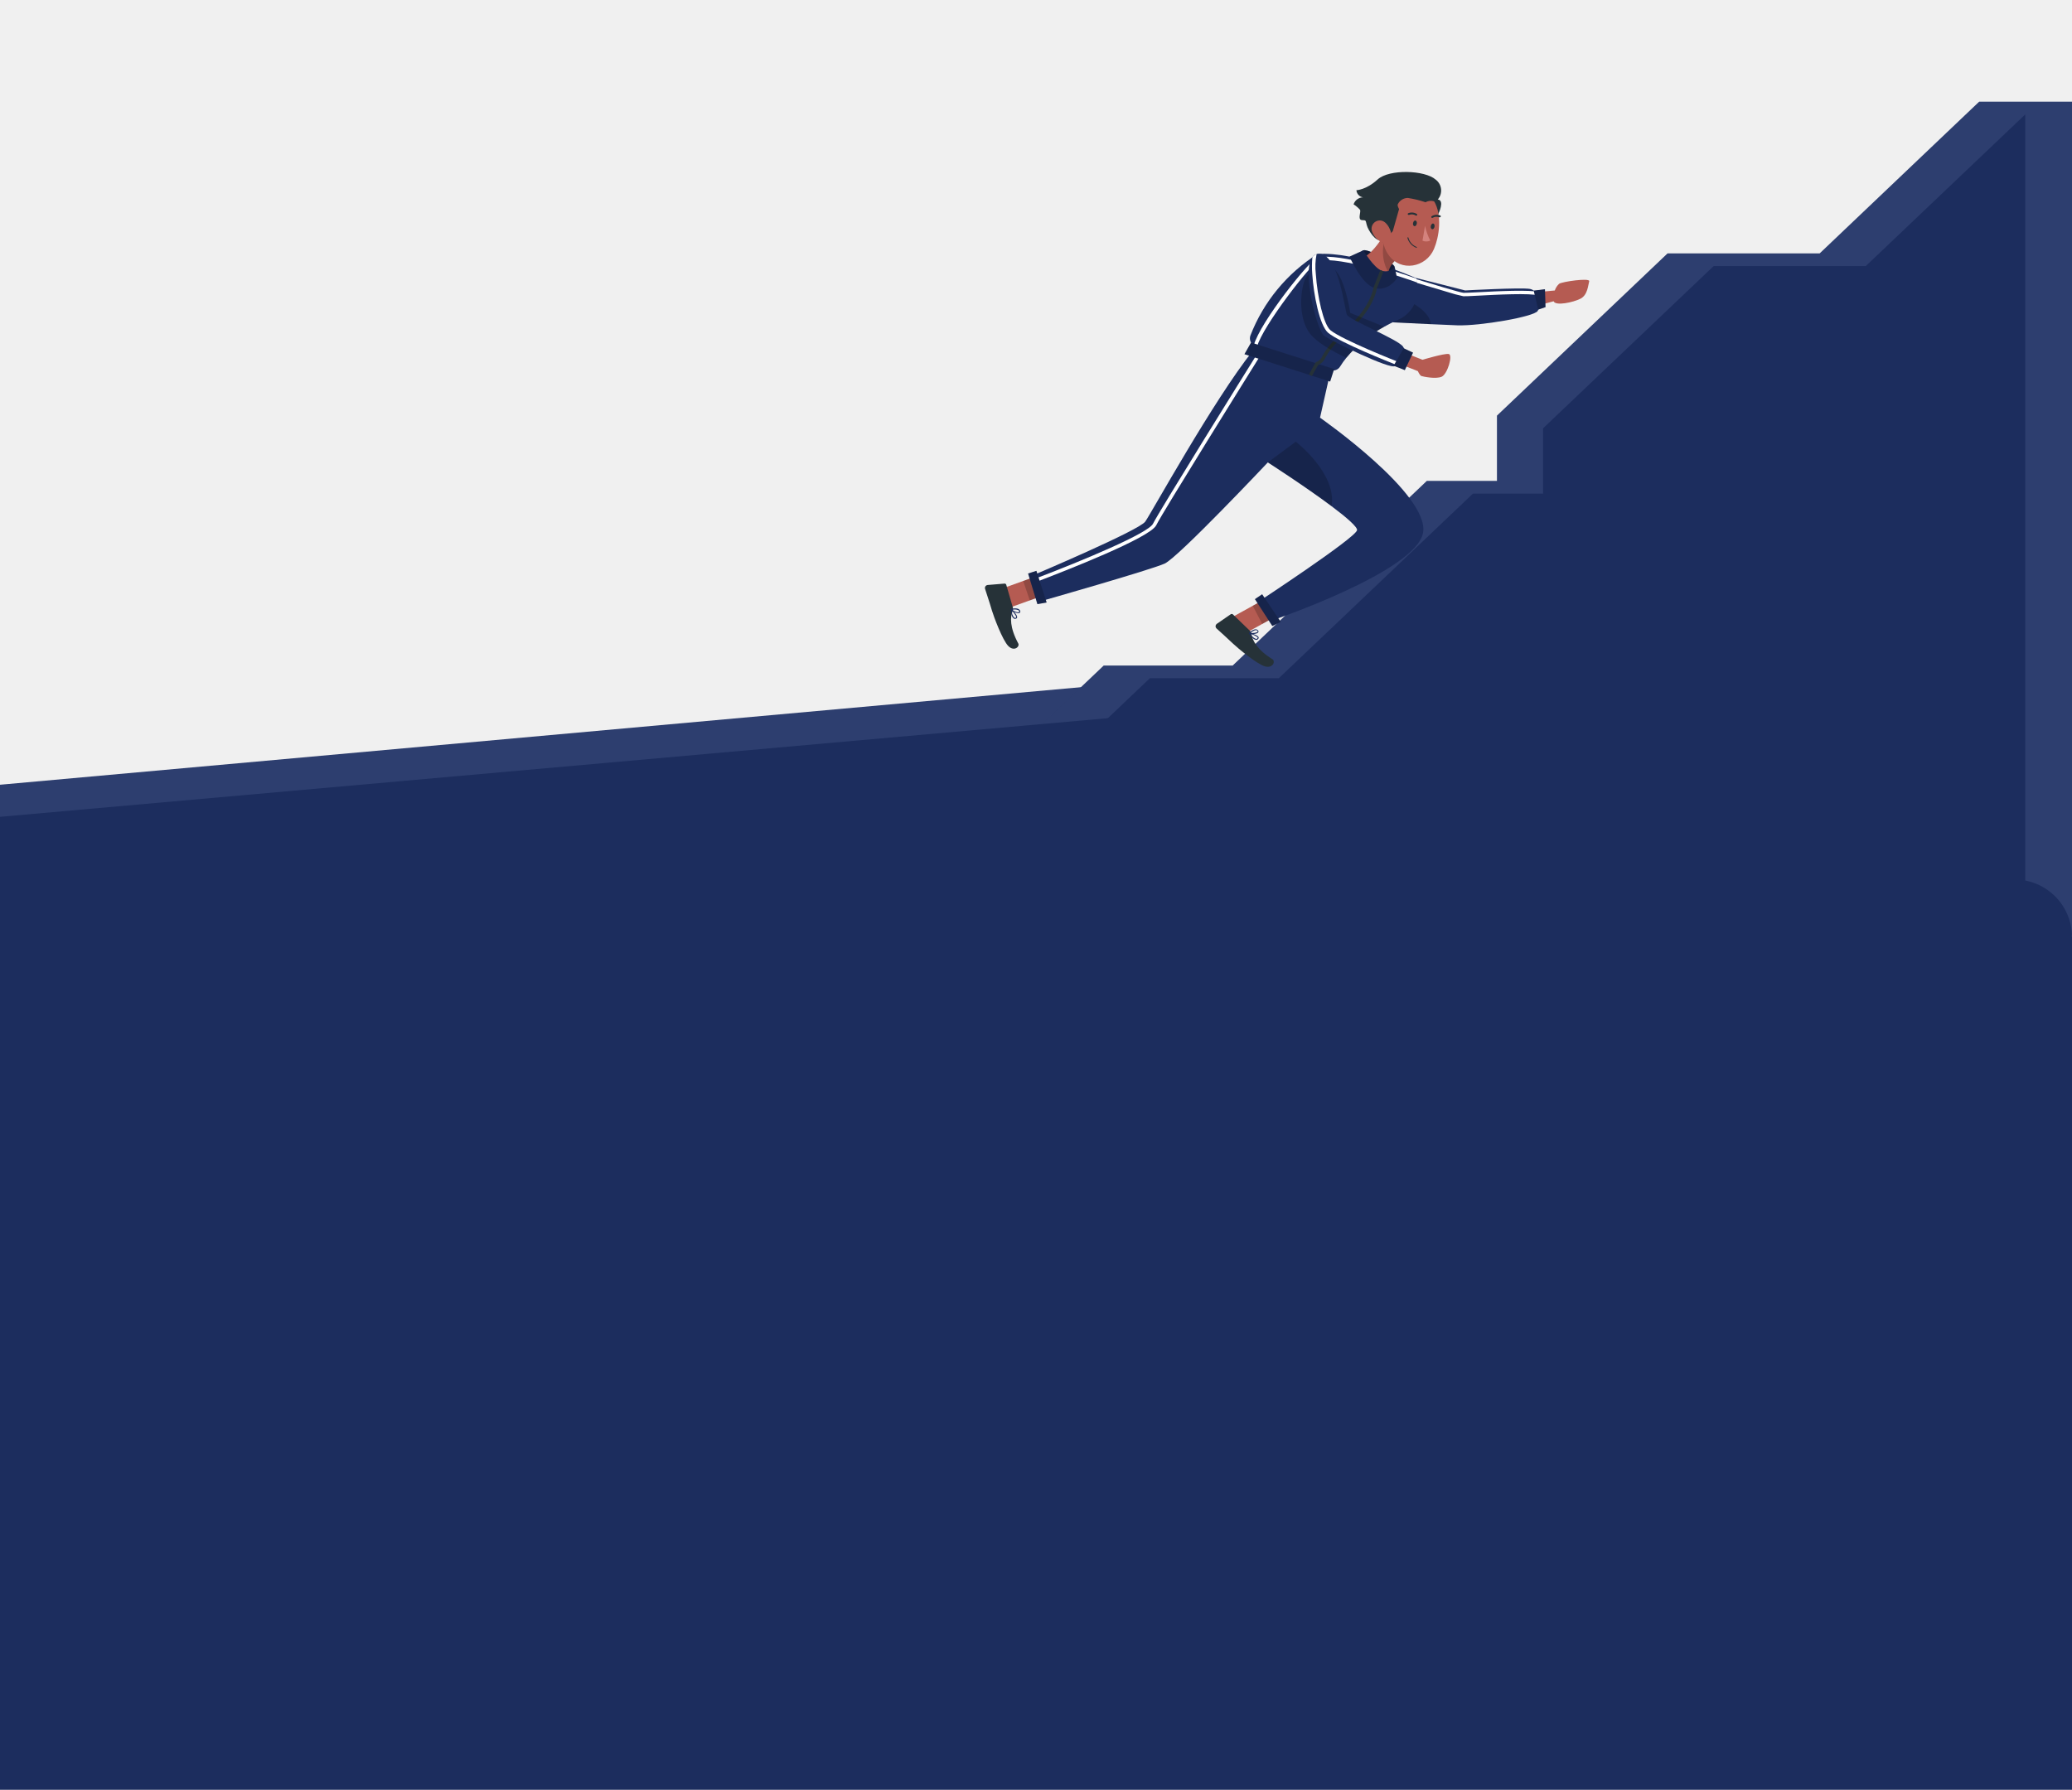
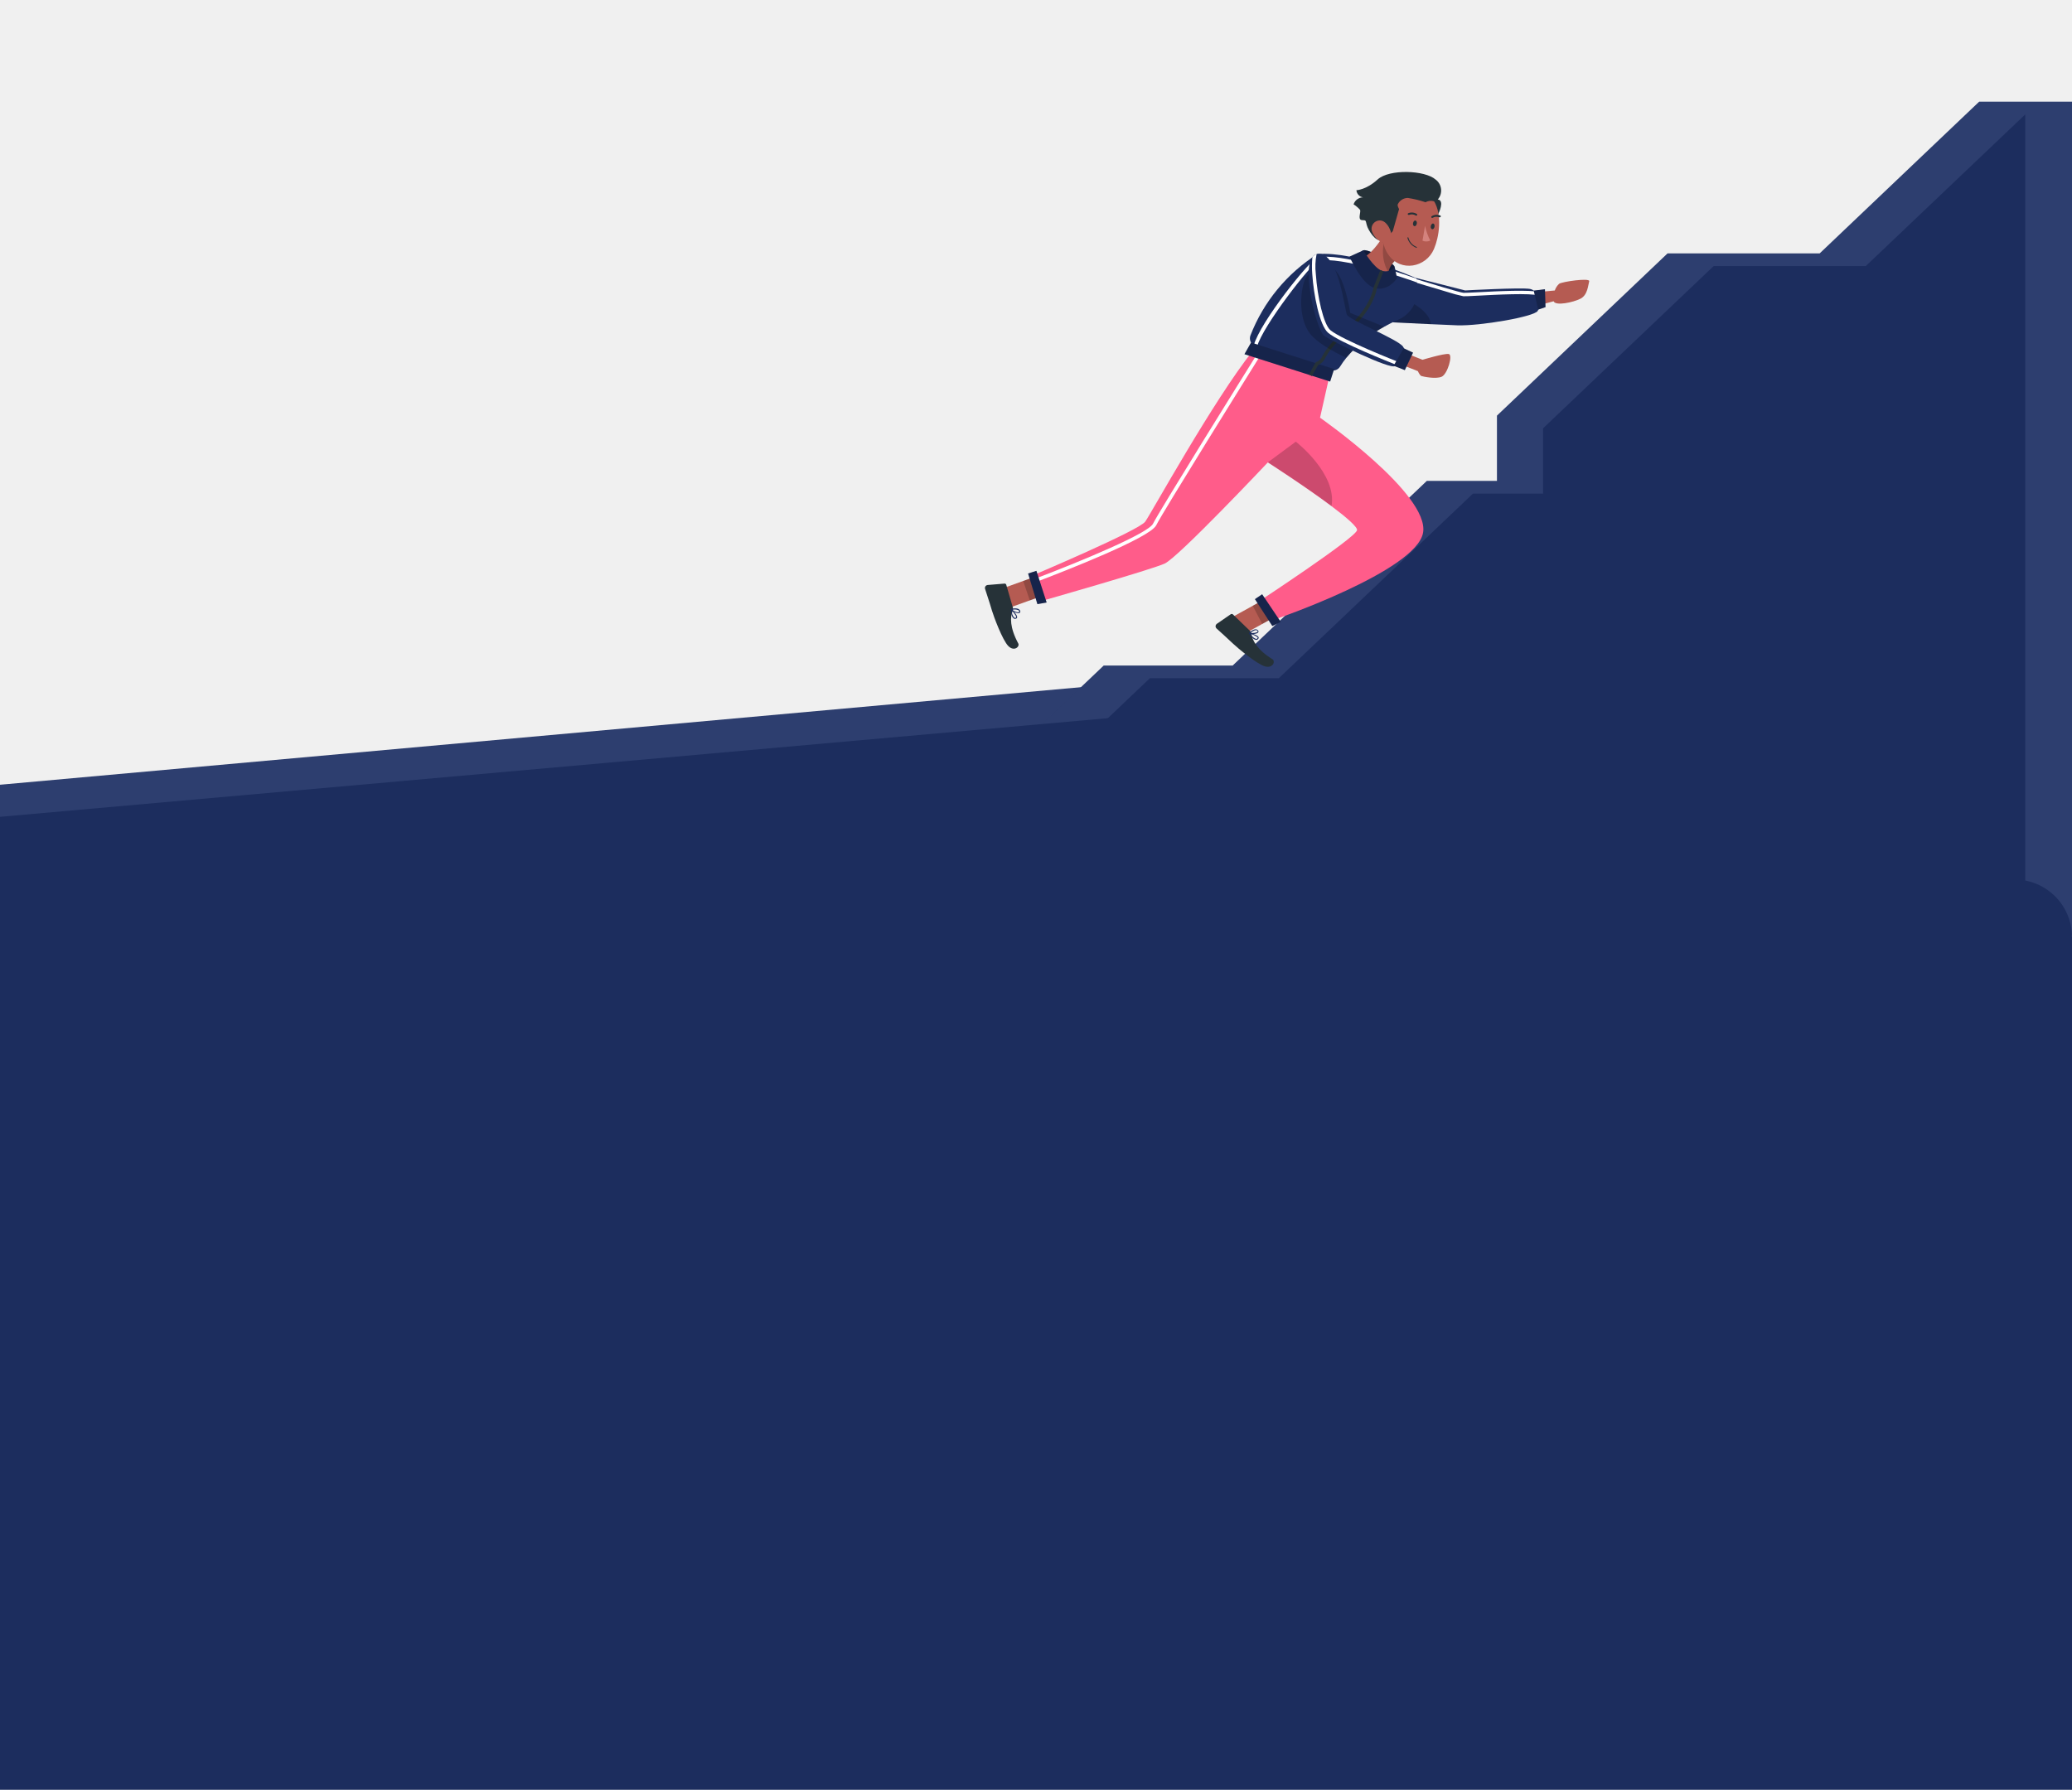
<svg xmlns="http://www.w3.org/2000/svg" width="360" height="311" viewBox="0 0 360 311" fill="none">
-   <g clip-path="url(#clip0_1383_26633)">
+   <g clip-path="url(#clip0_3807_53863)">
    <path d="M351 104.677L-3.5 136.677L-10 146.177V202.677L351 193.438V104.677Z" fill="#2D3E6F" />
    <path d="M120 160.27V162.513H360V17.677H343.869L316.158 44.038H289.728L260.093 72.225V83.569H247.905L214.178 115.647H191.772L163.863 142.196H143.926L120 160.27Z" fill="#1C2D5E" />
    <path opacity="0.2" d="M120 160.27V162.513H360V17.677H343.869L316.158 44.038H289.728L260.093 72.225V83.569H247.905L214.178 115.647H191.772L163.863 142.196H143.926L120 160.27Z" fill="#7182B4" />
    <path d="M128.01 162.477H351.879V19.884L324.168 46.235H297.738L268.103 74.422V85.776H255.915L222.187 117.854H199.782L171.879 144.404H151.936L128.01 162.477Z" fill="#1C2D5E" />
    <path d="M351 110.677L-10 142.829V236.677L351 213.177V110.677Z" fill="#1C2D5E" />
    <path d="M-10 190.734C-10 185.52 -5.993 181.181 -0.795 180.766L349.205 152.861C355.023 152.397 360 156.993 360 162.829V400H-10V190.734Z" fill="#1C2D5E" />
    <path d="M214.403 107.063L216.07 110.21L222.775 106.503L221.115 103.358L214.403 107.063Z" fill="#B55B52" />
    <path opacity="0.2" d="M221.115 103.358L222.775 106.503L219.312 108.415L217.652 105.265L221.115 103.358Z" fill="black" />
    <path d="M217.144 109.589L214.219 106.768C214.172 106.719 214.11 106.688 214.042 106.68C213.975 106.672 213.907 106.688 213.85 106.725L211.396 108.417C211.342 108.458 211.297 108.51 211.263 108.569C211.229 108.628 211.207 108.693 211.199 108.76C211.19 108.828 211.196 108.896 211.214 108.962C211.233 109.027 211.264 109.089 211.307 109.142C211.326 109.171 211.35 109.196 211.379 109.216C212.405 110.172 212.975 110.632 214.248 111.856C215.029 112.606 218.42 115.429 219.806 115.8C221.191 116.171 221.621 114.887 221.094 114.562C218.424 112.896 217.579 111.289 217.428 110.132C217.394 109.925 217.294 109.735 217.144 109.589V109.589Z" fill="#263238" />
    <path d="M217.614 110.838C217.774 111.016 217.985 111.139 218.219 111.19C218.296 111.197 218.374 111.183 218.444 111.151C218.514 111.118 218.574 111.067 218.619 111.003C218.65 110.969 218.673 110.928 218.685 110.883C218.697 110.838 218.698 110.791 218.688 110.745C218.522 110.333 217.258 110.012 217.113 109.98C217.099 109.976 217.084 109.976 217.071 109.981C217.057 109.987 217.046 109.996 217.038 110.009C217.026 110.021 217.018 110.035 217.014 110.051C217.009 110.067 217.009 110.084 217.014 110.1C217.188 110.366 217.389 110.613 217.614 110.838ZM218.448 110.7C218.477 110.725 218.5 110.756 218.516 110.791C218.523 110.809 218.524 110.829 218.519 110.847C218.514 110.866 218.503 110.882 218.488 110.894C218.46 110.939 218.42 110.974 218.373 110.998C218.325 111.021 218.272 111.03 218.22 111.025C217.811 110.859 217.475 110.551 217.274 110.158C217.695 110.265 218.093 110.449 218.448 110.7V110.7Z" fill="#1C2D5E" />
    <path d="M217.005 110.11L217.045 110.121C217.434 110.226 218.431 110.192 218.622 109.869C218.652 109.813 218.662 109.749 218.651 109.687C218.639 109.625 218.607 109.569 218.56 109.527C218.52 109.479 218.471 109.438 218.416 109.409C218.361 109.379 218.3 109.361 218.238 109.355C217.726 109.297 217.035 109.953 217.005 109.994C216.99 110.01 216.981 110.03 216.981 110.052C216.981 110.074 216.989 110.095 217.005 110.11V110.11ZM218.441 109.606L218.475 109.615C218.544 109.701 218.52 109.744 218.51 109.759C218.398 109.95 217.705 110.04 217.273 109.98C217.486 109.804 217.938 109.465 218.26 109.502C218.33 109.508 218.396 109.539 218.445 109.588L218.441 109.606Z" fill="#1C2D5E" />
    <path d="M174.283 102.209L175.428 105.584L182.64 102.988L181.495 99.614L174.283 102.209Z" fill="#B55B52" />
    <path d="M175.97 105.533L174.838 101.628C174.822 101.563 174.784 101.505 174.73 101.464C174.675 101.424 174.609 101.404 174.541 101.407L171.567 101.654C171.432 101.673 171.31 101.745 171.228 101.854C171.146 101.963 171.11 102.1 171.129 102.236C171.134 102.272 171.143 102.307 171.156 102.341C171.571 103.679 171.841 104.365 172.333 106.055C172.637 107.094 174.174 111.23 175.187 112.256C176.201 113.282 177.214 112.364 176.92 111.812C175.429 109.039 175.497 107.228 175.945 106.152C176.024 105.954 176.032 105.736 175.97 105.533Z" fill="#263238" />
    <path opacity="0.2" d="M181.495 99.614L182.64 102.988L178.92 104.323L177.775 100.948L181.495 99.614Z" fill="black" />
    <path d="M175.759 106.844C175.809 107.08 175.932 107.294 176.111 107.454C176.175 107.498 176.248 107.525 176.325 107.532C176.402 107.538 176.479 107.525 176.549 107.492C176.593 107.476 176.632 107.45 176.663 107.415C176.694 107.381 176.715 107.339 176.725 107.293C176.789 106.85 175.859 105.945 175.745 105.847C175.735 105.835 175.722 105.827 175.708 105.823C175.694 105.819 175.678 105.82 175.664 105.825C175.653 105.837 175.644 105.852 175.64 105.868C175.636 105.884 175.636 105.901 175.64 105.917C175.648 106.229 175.688 106.54 175.759 106.844ZM176.557 107.144C176.566 107.181 176.569 107.219 176.563 107.256C176.561 107.274 176.554 107.291 176.542 107.306C176.531 107.32 176.516 107.331 176.499 107.337C176.451 107.361 176.398 107.372 176.345 107.367C176.292 107.363 176.241 107.344 176.199 107.312C175.923 106.974 175.776 106.55 175.783 106.115C176.102 106.408 176.364 106.757 176.557 107.144Z" fill="#1C2D5E" />
    <path d="M175.611 105.934L175.645 105.943C175.922 106.238 176.811 106.697 177.138 106.509C177.191 106.476 177.232 106.426 177.253 106.367C177.274 106.308 177.275 106.244 177.255 106.184C177.242 106.12 177.215 106.059 177.176 106.005C177.138 105.952 177.089 105.907 177.032 105.873C176.622 105.573 175.692 105.79 175.643 105.813C175.628 105.817 175.615 105.825 175.605 105.837C175.595 105.849 175.59 105.863 175.589 105.879C175.587 105.889 175.589 105.899 175.592 105.909C175.596 105.919 175.603 105.927 175.611 105.934V105.934ZM177.078 106.204L177.071 106.233C177.09 106.342 177.035 106.364 177.031 106.382C176.842 106.491 176.19 106.224 175.845 105.953C176.209 105.861 176.593 105.887 176.942 106.027C177.001 106.068 177.043 106.129 177.061 106.2L177.078 106.204Z" fill="#1C2D5E" />
-     <path d="M179.516 99.949L179.728 100.619L179.909 101.183L180.986 104.423C180.986 104.423 199.968 99.023 202.36 97.928C204.751 96.832 220.279 80.353 220.279 80.353C220.436 80.451 226.815 84.559 231.337 87.948C233.959 89.909 235.949 91.638 235.774 92.156C235.272 93.641 218.601 104.587 218.601 104.587L221.4 107.674C221.4 107.674 246.125 99.231 247.254 92.545C248.383 85.859 229.35 72.58 229.35 72.58L231.568 62.744L219.362 61.149L218.723 61.063L217.691 60.928C210.774 69.64 200.077 89.089 198.982 90.636C197.886 92.183 179.516 99.949 179.516 99.949Z" fill="#1C2D5E" />
+     <path d="M179.516 99.949L179.728 100.619L179.909 101.183L180.986 104.423C180.986 104.423 199.968 99.023 202.36 97.928C204.751 96.832 220.279 80.353 220.279 80.353C220.436 80.451 226.815 84.559 231.337 87.948C233.959 89.909 235.949 91.638 235.774 92.156C235.272 93.641 218.601 104.587 218.601 104.587L221.4 107.674C221.4 107.674 246.125 99.231 247.254 92.545C248.383 85.859 229.35 72.58 229.35 72.58L231.568 62.744L219.362 61.149L218.723 61.063L217.691 60.928C210.774 69.64 200.077 89.089 198.982 90.636C197.886 92.183 179.516 99.949 179.516 99.949Z" fill="#FF5C8A" />
    <path d="M179.733 100.602L179.913 101.166C185.104 99.194 199.83 93.446 200.893 91.264C201.956 89.083 217.116 64.768 219.356 61.171C219.533 60.9 219.622 60.752 219.634 60.73L219.106 60.411L218.688 61.078C215.957 65.451 201.459 88.741 200.333 90.998C199.565 92.626 188.14 97.412 179.733 100.602Z" fill="white" />
    <path d="M264.653 50.964L270.14 50.477C270.286 50.032 270.543 49.632 270.887 49.315C271.386 48.939 276.305 48.238 276.116 48.875C275.927 49.511 275.869 51.263 274.591 51.908C273.314 52.554 270.257 53.201 269.933 52.348L265.114 53.639L264.653 50.964Z" fill="#B55B52" />
    <path d="M241.993 56.009C241.993 56.009 245.236 56.179 248.594 56.33L253.186 56.53C257.137 56.668 266.587 55.034 267.171 54.025C267.754 53.015 267.36 50.48 265.826 50.204C264.293 49.928 254.558 50.467 254.558 50.467L246.027 48.304L244.109 51.981L241.993 56.009Z" fill="#1C2D5E" />
    <path d="M251.452 50.727C252.369 51.025 253.302 51.275 254.245 51.475C254.485 51.497 255.275 51.457 256.768 51.379C259.95 51.206 265.868 50.896 267.427 51.351L267.58 50.778C265.924 50.298 260.161 50.6 256.725 50.784C255.525 50.843 254.492 50.897 254.281 50.884C253.681 50.834 248.692 49.325 245.476 48.322L245.322 48.894C245.843 49.034 249.021 50.02 251.452 50.727Z" fill="white" />
    <path d="M268.426 50.256L266.479 50.495L267.255 53.802L268.525 53.369L268.426 50.256Z" fill="#1C2D5E" />
    <path opacity="0.2" d="M268.426 50.256L266.479 50.495L267.255 53.802L268.525 53.369L268.426 50.256Z" fill="black" />
    <path opacity="0.2" d="M241.993 56.009C241.993 56.009 245.236 56.179 248.594 56.33C248.464 54.252 245.565 52.66 244.109 51.981L241.993 56.009Z" fill="black" />
    <path d="M217.257 58.29C217.142 58.6 217.136 58.941 217.24 59.256C217.344 59.57 217.552 59.84 217.83 60.02C217.94 60.093 218.059 60.15 218.184 60.189L218.384 60.242L231.153 64.314C231.462 64.414 231.796 64.407 232.1 64.296C232.405 64.184 232.663 63.973 232.834 63.697C233.167 63.158 233.535 62.642 233.936 62.151C235.765 59.961 237.992 58.137 240.499 56.775C241.225 56.355 242.031 55.958 242.894 55.576C243.618 55.269 244.268 54.811 244.801 54.234C245.335 53.656 245.739 52.972 245.988 52.226C246.319 51.231 246.393 50.168 246.203 49.136C246.156 48.903 246.098 48.672 246.026 48.445L245.982 48.31C245.982 48.31 235.583 43.616 228.906 44.146C223.609 47.492 219.526 52.45 217.257 58.29V58.29Z" fill="#1C2D5E" />
    <path d="M217.83 60.02C217.75 60.292 217.707 60.574 217.704 60.857L218.322 60.839C218.315 60.639 218.344 60.438 218.407 60.248C219.33 56.691 227.938 45.653 229.072 45.313C233.024 44.531 243.567 48.142 246.255 49.101C246.209 48.867 246.15 48.637 246.078 48.41C242.85 47.268 232.942 43.945 228.947 44.727C227.703 44.995 218.977 55.879 217.83 60.02Z" fill="white" />
    <path d="M231.797 64.131L217.368 59.522L216.219 61.545L231.105 66.301L231.797 64.131Z" fill="#1C2D5E" />
    <path opacity="0.2" d="M231.797 64.131L217.368 59.522L216.219 61.545L231.105 66.301L231.797 64.131Z" fill="black" />
    <path d="M242.32 46.384C242.131 45.579 237.584 43.177 236.879 43.497C236.173 43.817 235.803 45.381 235.803 45.381C235.803 45.381 238.554 48.854 240.089 48.689C241.624 48.523 242.32 46.384 242.32 46.384Z" fill="#1C2D5E" />
    <path opacity="0.4" d="M242.32 46.384C242.131 45.579 237.584 43.177 236.879 43.497C236.173 43.817 235.803 45.381 235.803 45.381C235.803 45.381 238.554 48.854 240.089 48.689C241.624 48.523 242.32 46.384 242.32 46.384Z" fill="black" />
    <path d="M235.897 45.074C235.618 46.552 236.458 48.409 239.155 49.358C240.835 49.956 241.409 49.349 241.465 48.867C240.757 48.027 241.22 48.108 241.242 47.408C241.321 46.312 242.16 45.402 243.106 44.619L243.115 44.585L242.247 40.953L241.69 38.454C240.639 40.774 238.305 44.768 235.897 45.074Z" fill="#B55B52" />
    <path opacity="0.2" d="M240.997 40.63C240.481 41.696 240.236 42.873 240.283 44.056C240.329 45.239 240.667 46.392 241.265 47.414C241.344 46.319 242.183 45.409 243.129 44.625C243.129 44.625 243.138 44.591 243.14 44.585L242.272 40.954C241.969 41.259 241.212 40.24 240.997 40.63Z" fill="black" />
    <path d="M242.32 46.384C242.066 46.712 241.716 46.952 241.319 47.071C240.922 47.19 240.498 47.182 240.105 47.049C238.692 46.596 236.879 43.497 236.879 43.497L234.483 44.585C234.483 44.585 236.552 49.502 238.927 50.071C241.303 50.64 242.723 48.339 242.723 48.339L242.32 46.384Z" fill="#1C2D5E" />
    <path opacity="0.2" d="M242.32 46.384C242.066 46.712 241.716 46.952 241.319 47.071C240.922 47.19 240.498 47.182 240.105 47.049C238.692 46.596 236.879 43.497 236.879 43.497L234.483 44.585C234.483 44.585 236.552 49.502 238.927 50.071C241.303 50.64 242.723 48.339 242.723 48.339L242.32 46.384Z" fill="black" />
    <path d="M227.937 65.348L229.025 63.419C229.595 63.174 230.046 62.715 230.281 62.142C230.723 61.364 231.454 60.057 234.094 57.782C238.536 53.935 239.161 50.55 239.214 50.123L240.378 47.152L239.823 46.936L238.639 49.981L238.629 50.015C238.62 50.05 238.163 53.474 233.697 57.339C230.99 59.681 230.221 61.039 229.763 61.856C229.672 62.096 229.53 62.314 229.348 62.496C229.166 62.678 228.948 62.819 228.707 62.91L228.606 62.944L227.42 65.081L227.937 65.348Z" fill="#263238" />
    <path opacity="0.2" d="M227.325 57.582C228.473 59.412 231.73 61.156 233.929 62.174C235.758 59.975 237.988 58.143 240.499 56.775C238.095 55.787 234.608 54.374 234.608 54.374C234.051 51.096 233.181 47.93 231.699 46.661C230.32 45.488 227.375 46.883 226.686 48.656C225.996 50.428 225.53 54.733 227.325 57.582Z" fill="black" />
    <path d="M249.812 34.66C250.025 34.415 250.185 34.128 250.283 33.818C250.38 33.508 250.413 33.181 250.379 32.857C250.345 32.534 250.244 32.221 250.084 31.938C249.924 31.655 249.707 31.408 249.447 31.213C247.563 29.542 241.356 29.352 239.356 31.184C237.355 33.016 235.671 33.05 235.671 33.05C235.694 33.358 235.821 33.649 236.032 33.875C236.242 34.101 236.524 34.248 236.829 34.293C236.461 34.295 236.103 34.413 235.807 34.631C235.51 34.85 235.29 35.156 235.179 35.507C235.594 35.771 235.971 36.09 236.298 36.457C236.5 36.806 235.838 38.175 236.599 38.243C237.36 38.312 237.233 38.168 237.465 39.089C237.696 40.01 239.064 42.119 239.939 41.648C240.814 41.177 249.909 37.159 249.909 37.159C249.909 37.159 251.07 34.82 249.812 34.66Z" fill="#263238" />
    <path d="M240.588 36.956C240.262 39.937 239.927 41.828 240.831 43.605C240.955 43.848 241.098 44.081 241.258 44.302C243.364 47.32 247.758 46.492 249.139 43.285C249.383 42.699 249.578 42.095 249.721 41.477C250.393 38.626 250.19 34.989 247.7 33.45C247.183 33.125 246.608 32.905 246.007 32.802C245.405 32.7 244.789 32.717 244.194 32.853C243.599 32.989 243.037 33.24 242.54 33.594C242.042 33.947 241.619 34.395 241.295 34.912C240.905 35.53 240.663 36.23 240.588 36.956Z" fill="#B55B52" />
    <path d="M245.512 38.754C245.44 39.023 245.575 39.274 245.751 39.303C245.928 39.332 246.115 39.137 246.164 38.861C246.213 38.586 246.099 38.347 245.923 38.318C245.747 38.289 245.561 38.479 245.512 38.754Z" fill="#263238" />
    <path d="M248.598 39.28C248.528 39.544 248.661 39.8 248.838 39.829C249.014 39.858 249.197 39.656 249.245 39.386C249.293 39.117 249.182 38.866 249.005 38.837C248.829 38.808 248.643 39.022 248.598 39.28Z" fill="#263238" />
    <path d="M247.596 39.245C247.779 40.135 248.085 40.996 248.506 41.802C248.295 41.903 248.064 41.957 247.83 41.961C247.596 41.965 247.364 41.919 247.15 41.825L247.596 39.245Z" fill="#D4827D" />
    <path d="M244.643 37.3C244.666 37.32 244.693 37.334 244.721 37.342C244.75 37.35 244.78 37.351 244.809 37.345C244.998 37.269 245.201 37.237 245.403 37.254C245.605 37.271 245.801 37.336 245.974 37.442C246.008 37.468 246.052 37.479 246.094 37.473C246.137 37.468 246.176 37.445 246.203 37.411C246.228 37.378 246.239 37.335 246.233 37.293C246.227 37.251 246.204 37.214 246.171 37.188V37.188C245.954 37.048 245.707 36.962 245.45 36.937C245.193 36.912 244.934 36.949 244.694 37.044C244.674 37.051 244.655 37.062 244.639 37.076C244.623 37.09 244.61 37.107 244.601 37.127C244.592 37.146 244.587 37.167 244.586 37.188C244.585 37.209 244.588 37.231 244.595 37.251C244.608 37.27 244.624 37.288 244.643 37.3V37.3Z" fill="#263238" />
    <path d="M246.072 43.052C245.699 42.909 245.365 42.679 245.098 42.381C244.831 42.084 244.639 41.727 244.537 41.34C244.534 41.317 244.54 41.294 244.553 41.275C244.566 41.255 244.585 41.242 244.608 41.236C244.619 41.234 244.63 41.233 244.64 41.235C244.651 41.237 244.662 41.241 244.671 41.247C244.68 41.253 244.688 41.261 244.694 41.27C244.701 41.279 244.705 41.289 244.707 41.3V41.3C244.8 41.659 244.977 41.991 245.222 42.27C245.467 42.549 245.774 42.766 246.118 42.905C246.129 42.907 246.139 42.913 246.148 42.92C246.156 42.927 246.163 42.936 246.168 42.946C246.173 42.956 246.176 42.967 246.176 42.978C246.176 42.989 246.174 43 246.169 43.011V43.011C246.166 43.021 246.16 43.03 246.153 43.038C246.146 43.047 246.137 43.053 246.127 43.058C246.117 43.063 246.107 43.066 246.096 43.066C246.085 43.067 246.074 43.066 246.064 43.062L246.072 43.052Z" fill="#263238" />
    <path d="M250.25 37.717C250.28 37.705 250.306 37.684 250.322 37.656C250.33 37.637 250.335 37.616 250.335 37.595C250.336 37.574 250.332 37.553 250.324 37.534C250.316 37.515 250.304 37.497 250.289 37.483C250.274 37.468 250.256 37.456 250.236 37.449V37.449C249.998 37.349 249.739 37.308 249.482 37.329C249.224 37.349 248.976 37.431 248.756 37.568C248.72 37.589 248.693 37.624 248.682 37.665C248.672 37.705 248.677 37.749 248.698 37.785V37.785C248.719 37.822 248.754 37.848 248.795 37.859C248.836 37.87 248.879 37.865 248.916 37.844V37.844C249.092 37.74 249.29 37.68 249.493 37.667C249.697 37.655 249.901 37.69 250.088 37.772C250.118 37.777 250.148 37.774 250.176 37.765C250.205 37.755 250.23 37.739 250.25 37.717V37.717Z" fill="#263238" />
    <path d="M249.332 35.053C249.069 34.939 248.782 34.888 248.496 34.904C248.21 34.92 247.931 35.002 247.682 35.145C246.676 34.805 245.643 34.554 244.593 34.397C244.232 34.399 243.879 34.502 243.574 34.695C243.268 34.887 243.023 35.161 242.866 35.486C242.718 35.717 243.083 36.324 243.083 36.324C243.083 36.324 242.235 39.33 241.993 40.161L240.201 42.135C239.35 39.631 239.221 36.939 239.828 34.366C240.836 30.034 249.301 32.308 249.301 32.308L249.332 35.053Z" fill="#263238" />
    <path d="M238.453 40.391C238.614 40.783 238.852 41.139 239.152 41.438C239.452 41.738 239.808 41.975 240.2 42.135C241.251 42.564 241.901 41.652 241.719 40.591C241.546 39.655 240.8 38.271 239.693 38.306C239.451 38.314 239.216 38.382 239.008 38.505C238.8 38.628 238.626 38.801 238.502 39.009C238.379 39.217 238.31 39.452 238.301 39.694C238.292 39.935 238.345 40.175 238.453 40.391V40.391Z" fill="#B55B52" />
    <path d="M241.714 60.37L247.158 62.516C247.158 62.516 250.971 61.36 251.72 61.517C252.469 61.675 251.497 65.053 250.457 65.474C249.418 65.895 247.269 65.442 246.971 65.343C246.672 65.245 246.341 64.487 246.341 64.487L240.79 62.307L241.714 60.37Z" fill="#B55B52" />
    <path d="M230.083 58.37C231.423 59.3 241.583 64.268 242.383 63.599L242.595 63.423L242.833 63.198C243.617 62.451 244.513 61.28 243.765 60.226C242.878 58.958 234.397 55.575 234.011 54.68C233.625 53.785 232.558 43.682 228.933 44.116C228.86 44.126 228.79 44.144 228.722 44.17C228.435 44.253 228.187 44.434 228.02 44.681C226.12 47.24 228.885 57.552 230.083 58.37Z" fill="#1C2D5E" />
    <path d="M228.02 44.682C227.929 45.665 227.923 46.655 228.001 47.64C228.228 51.118 229.242 56.562 230.786 57.853C232.764 59.494 241.398 62.924 242.624 63.406L242.762 63.443L242.866 63.17L242.975 62.899C242.872 62.871 233.178 59.046 231.163 57.384C229.958 56.386 228.876 51.519 228.615 47.59C228.482 46.448 228.527 45.293 228.748 44.165C228.451 44.243 228.192 44.427 228.02 44.682V44.682Z" fill="white" />
    <path d="M245.508 61.276L243.878 60.514L242.139 63.546L244.08 64.317L245.508 61.276Z" fill="#1C2D5E" />
    <path opacity="0.2" d="M245.508 61.276L243.878 60.514L242.139 63.546L244.08 64.317L245.508 61.276Z" fill="black" />
    <path d="M180.247 104.98L178.625 99.655L180.069 99.189L181.846 104.69L180.247 104.98Z" fill="#1C2D5E" />
    <path opacity="0.2" d="M180.247 104.98L178.625 99.655L180.069 99.189L181.846 104.69L180.247 104.98Z" fill="black" />
    <path d="M221.061 108.78L218.036 104.11L219.293 103.263L222.518 108.06L221.061 108.78Z" fill="#1C2D5E" />
    <path opacity="0.2" d="M221.061 108.78L218.036 104.11L219.293 103.263L222.518 108.06L221.061 108.78Z" fill="black" />
    <path opacity="0.2" d="M220.289 80.337C220.447 80.434 226.825 84.543 231.347 87.932C232.323 82.298 225.141 76.747 225.141 76.747L220.289 80.337Z" fill="black" />
    <path fill-rule="evenodd" clip-rule="evenodd" d="M21.769 256.414C21.384 256.809 20.751 256.818 20.355 256.432L16.302 252.486C15.907 252.1 15.898 251.467 16.284 251.071L20.23 247.019C20.616 246.623 21.249 246.615 21.645 247C22.04 247.386 22.049 248.019 21.663 248.414L19.401 250.737L30.986 250.584C31.538 250.577 31.991 251.019 31.999 251.571C32.006 252.123 31.564 252.577 31.012 252.584L19.427 252.737L21.75 254.999C22.146 255.385 22.154 256.018 21.769 256.414Z" fill="#1C2D5E" />
  </g>
  <defs>
-     <clipPath id="clip0_1383_26633">
+     <clipPath id="clip0_3807_53863">
      <rect width="360" height="311" fill="white" />
    </clipPath>
  </defs>
</svg>
